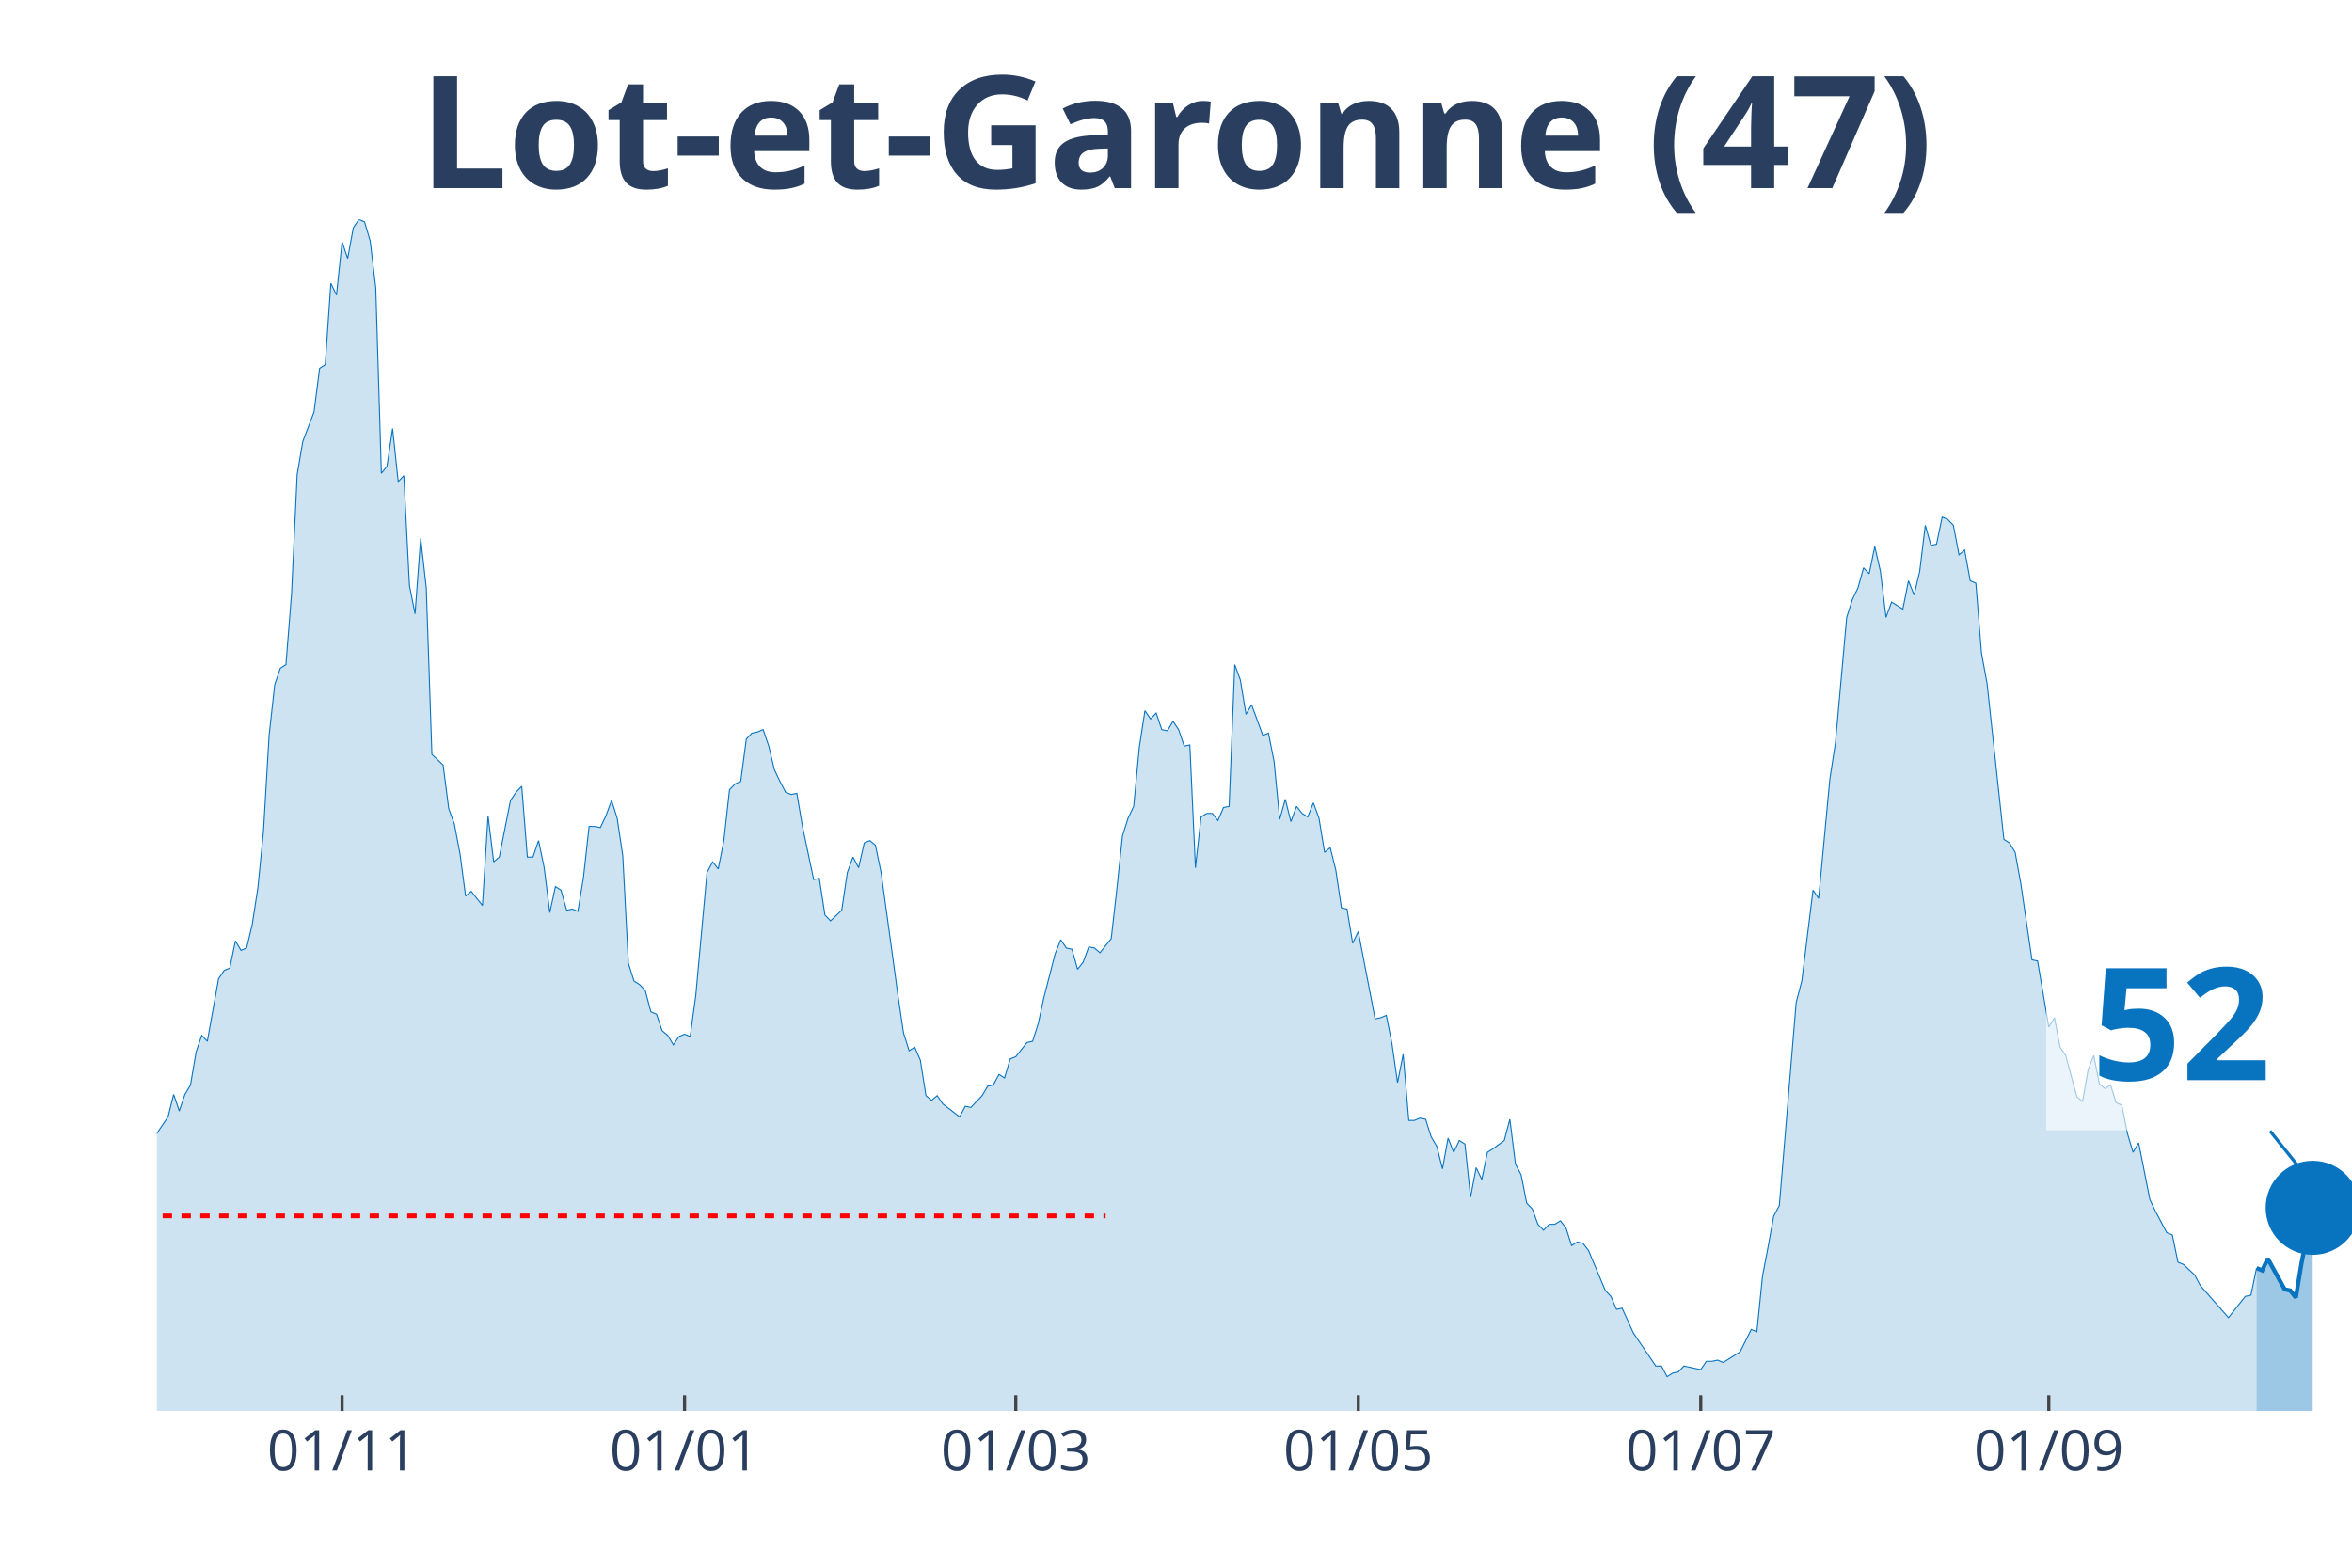
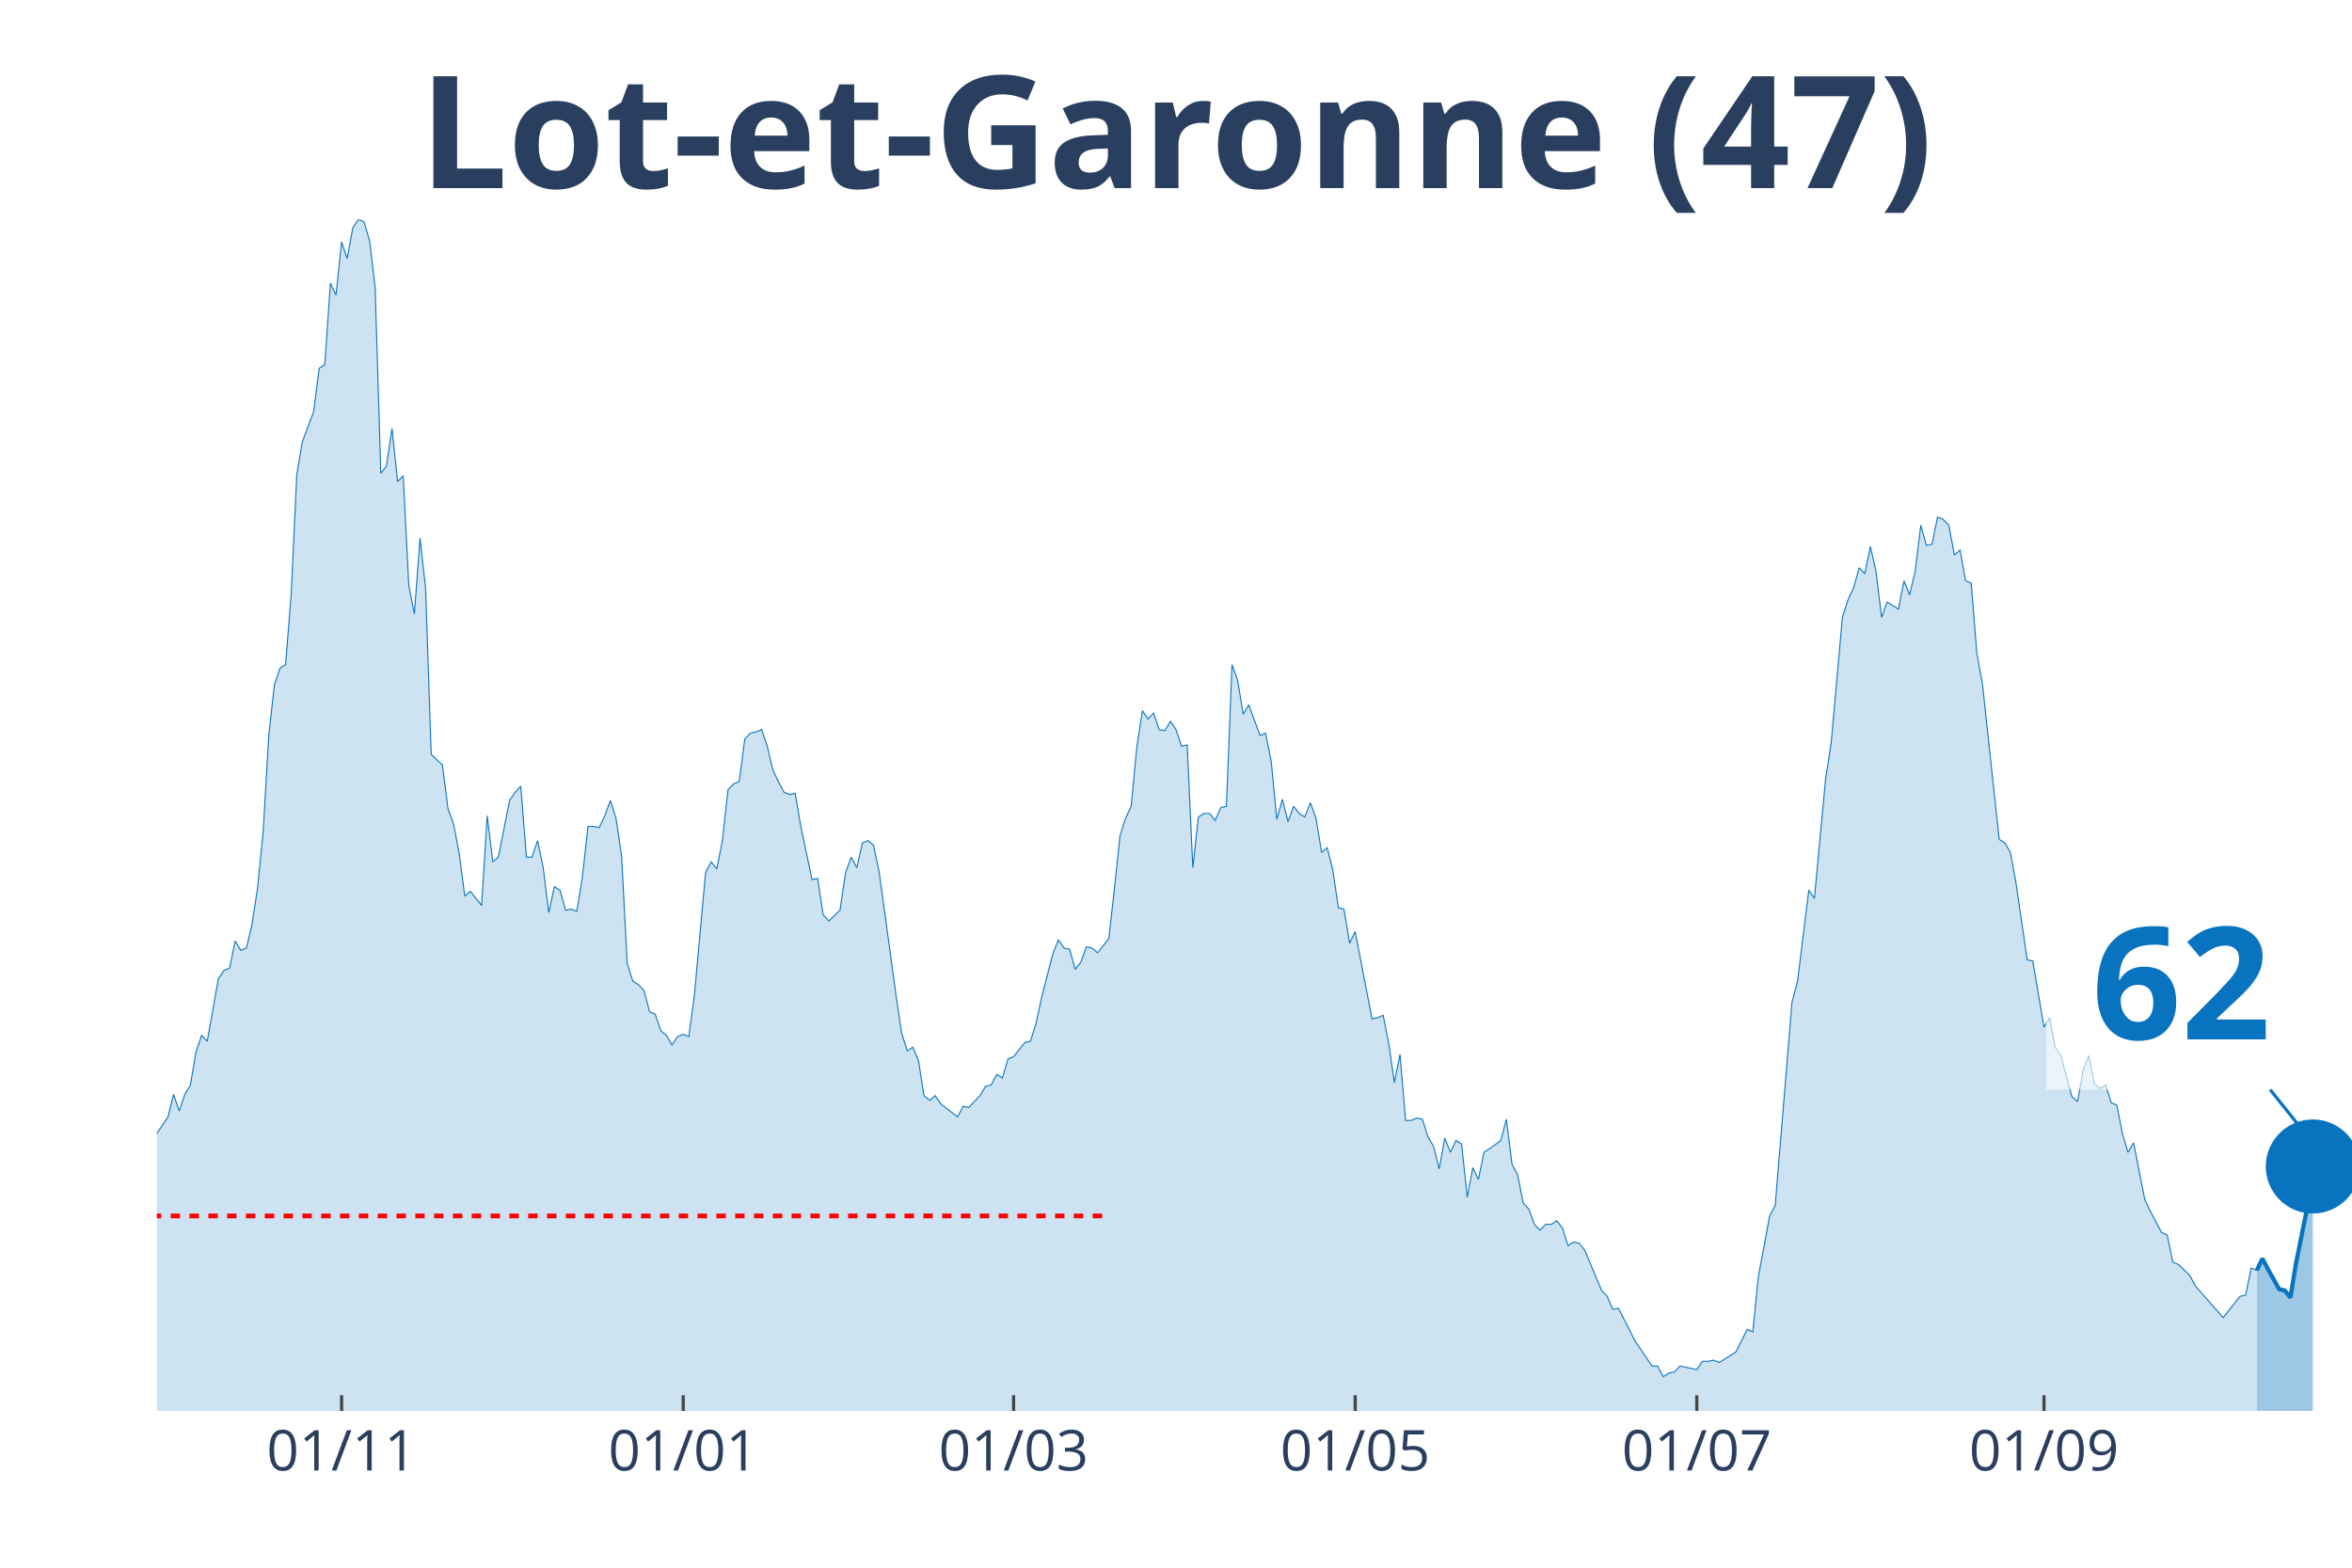
<svg xmlns="http://www.w3.org/2000/svg" class="main-svg" width="1125" height="750" style="" viewBox="0 0 750 500">
  <rect x="0" y="0" width="750" height="500" style="fill: rgb(0, 0, 0); fill-opacity: 0;" />
-   <defs id="defs-982ac0">
+   <defs id="defs-c4c681">
    <g class="clips">
-       <clipPath id="clip982ac0xyplot" class="plotclip">
+       <clipPath id="clipc4c681xyplot" class="plotclip">
        <rect width="700" height="380" />
      </clipPath>
-       <clipPath class="axesclip" id="clip982ac0x">
+       <clipPath class="axesclip" id="clipc4c681x">
        <rect x="50" y="0" width="700" height="500" />
      </clipPath>
-       <clipPath class="axesclip" id="clip982ac0y">
+       <clipPath class="axesclip" id="clipc4c681y">
        <rect x="0" y="70" width="750" height="380" />
      </clipPath>
-       <clipPath class="axesclip" id="clip982ac0xy">
+       <clipPath class="axesclip" id="clipc4c681xy">
        <rect x="50" y="70" width="700" height="380" />
      </clipPath>
    </g>
    <g class="gradients" />
  </defs>
  <g class="bglayer">
    <rect class="bg" x="50" y="70" width="700" height="380" style="fill: rgb(0, 0, 0); fill-opacity: 0; stroke-width: 0;" />
  </g>
  <g class="layer-below">
    <g class="imagelayer" />
    <g class="shapelayer" />
  </g>
  <g class="cartesianlayer">
    <g class="subplot xy">
      <g class="layer-subplot">
        <g class="shapelayer" />
        <g class="imagelayer" />
      </g>
      <g class="gridlayer">
        <g class="x">
-           <path class="xgrid crisp" transform="translate(109.08,0)" d="M0,70v380" style="stroke: rgb(255, 255, 255); stroke-opacity: 1; stroke-width: 1px;" />
-           <path class="xgrid crisp" transform="translate(218.29,0)" d="M0,70v380" style="stroke: rgb(255, 255, 255); stroke-opacity: 1; stroke-width: 1px;" />
-           <path class="xgrid crisp" transform="translate(323.91,0)" d="M0,70v380" style="stroke: rgb(255, 255, 255); stroke-opacity: 1; stroke-width: 1px;" />
-           <path class="xgrid crisp" transform="translate(433.12,0)" d="M0,70v380" style="stroke: rgb(255, 255, 255); stroke-opacity: 1; stroke-width: 1px;" />
-           <path class="xgrid crisp" transform="translate(542.33,0)" d="M0,70v380" style="stroke: rgb(255, 255, 255); stroke-opacity: 1; stroke-width: 1px;" />
-           <path class="xgrid crisp" transform="translate(653.32,0)" d="M0,70v380" style="stroke: rgb(255, 255, 255); stroke-opacity: 1; stroke-width: 1px;" />
+           <path class="xgrid crisp" transform="translate(108.93,0)" d="M0,70v380" style="stroke: rgb(255, 255, 255); stroke-opacity: 1; stroke-width: 1px;" />
+           <path class="xgrid crisp" transform="translate(217.86,0)" d="M0,70v380" style="stroke: rgb(255, 255, 255); stroke-opacity: 1; stroke-width: 1px;" />
+           <path class="xgrid crisp" transform="translate(323.21,0)" d="M0,70v380" style="stroke: rgb(255, 255, 255); stroke-opacity: 1; stroke-width: 1px;" />
+           <path class="xgrid crisp" transform="translate(432.14,0)" d="M0,70v380" style="stroke: rgb(255, 255, 255); stroke-opacity: 1; stroke-width: 1px;" />
+           <path class="xgrid crisp" transform="translate(541.07,0)" d="M0,70v380" style="stroke: rgb(255, 255, 255); stroke-opacity: 1; stroke-width: 1px;" />
+           <path class="xgrid crisp" transform="translate(651.79,0)" d="M0,70v380" style="stroke: rgb(255, 255, 255); stroke-opacity: 1; stroke-width: 1px;" />
        </g>
        <g class="y" />
      </g>
      <g class="zerolinelayer" />
      <path class="xlines-below" />
      <path class="ylines-below" />
      <g class="overlines-below" />
      <g class="xaxislayer-below" />
      <g class="yaxislayer-below" />
      <g class="overaxes-below" />
-       <g class="plot" transform="translate(50, 70)" clip-path="url('#clip982ac0xyplot')">
+       <g class="plot" transform="translate(50, 70)" clip-path="url('#clipc4c681xyplot')">
        <g class="scatterlayer mlayer">
-           <g class="trace scatter tracebe1acc" style="stroke-miterlimit: 2;">
+           <g class="trace scatter tracec0e567" style="stroke-miterlimit: 2;">
            <g class="fills">
              <g>
-                 <path class="js-fill" d="M669.57,380L-243.48,380L-243.48,377.74L-152.17,378.12L-150.38,376.61L-139.64,378.12L-137.85,379.25L-121.74,377.74L-119.95,376.99L-107.42,376.23L-105.63,374.73L-96.68,369.83L-94.88,370.21L-91.3,369.83L-89.51,368.33L-87.72,367.2L-85.93,369.08L-84.14,369.08L-82.35,366.82L-73.4,338.95L-71.61,338.57L-68.03,325.01L-66.24,321.63L-64.45,317.11L-62.66,319.37L-60.87,322.38L-59.08,320.5L-57.29,322.38L-55.5,318.24L-51.92,309.95L-50.13,300.16L-48.34,298.28L-46.55,300.16L-42.97,295.64L-41.18,297.9L-34.02,300.16L-32.23,302.79L-30.43,309.57L-28.64,309.95L-26.85,308.82L-25.06,312.59L-23.27,310.7L-21.48,311.83L-19.69,306.18L-17.9,296.39L-16.11,299.03L-14.32,298.65L-12.53,297.52L-10.74,299.78L-8.95,299.41L-7.16,300.16L-5.37,298.65L-3.58,295.64L-1.79,292.63L0,291.5L3.58,286.22L5.37,279.07L7.16,284.34L8.95,279.07L10.74,276.06L12.53,265.51L14.32,260.24L16.11,262.12L19.69,242.16L21.48,239.52L23.27,238.77L25.06,230.11L26.85,233.12L28.64,232.37L30.43,224.84L32.23,213.16L34.02,195.08L35.81,164.58L37.6,148.38L39.39,143.11L41.18,141.98L42.97,119.39L44.76,81.35L46.55,70.8L50.13,61.39L51.92,47.45L53.71,46.32L55.5,20.34L57.29,24.1L59.08,7.16L60.87,12.43L62.66,2.64L64.45,0L66.24,0.75L68.03,6.78L69.82,21.84L71.61,80.97L73.4,78.71L75.19,66.66L76.98,83.61L78.77,81.72L80.56,116.75L82.35,125.79L84.14,101.68L85.93,117.5L87.72,170.6L91.3,173.99L93.09,187.93L94.88,192.82L96.68,202.24L98.47,215.8L100.26,214.29L103.84,218.81L105.63,190.19L107.42,204.88L109.21,203.37L112.79,185.29L114.58,182.66L116.37,180.77L118.16,203.37L119.95,203.37L121.74,198.1L123.53,206.76L125.32,221.07L127.11,212.78L128.9,213.91L130.69,220.32L132.48,219.94L134.27,220.69L136.06,209.77L137.85,193.58L139.64,193.58L141.43,193.95L143.22,190.19L145.01,185.29L146.8,190.94L148.59,202.99L150.38,237.26L152.17,242.91L153.96,244.04L155.75,245.93L157.54,252.71L159.34,253.46L161.13,258.73L162.92,260.24L164.71,263.25L166.5,260.61L168.29,259.86L170.08,260.61L171.87,247.43L175.45,208.27L177.24,204.88L179.03,207.14L180.82,198.1L182.61,181.9L184.4,180.02L186.19,179.27L187.98,165.71L189.77,163.83L191.56,163.45L193.35,162.7L195.14,167.97L196.93,175.5L198.72,179.27L200.51,182.66L202.3,183.41L204.09,183.03L205.88,193.58L209.46,210.53L211.25,210.15L213.04,221.82L214.83,223.71L218.41,220.32L220.2,208.27L221.99,203.37L223.79,206.76L225.58,198.85L227.37,198.1L229.16,199.6L230.95,208.27L234.53,234.25L236.32,247.43L238.11,259.48L239.9,265.13L241.69,264L243.48,268.15L245.27,279.44L247.06,280.95L248.85,279.44L250.64,282.08L256.01,286.22L257.8,282.83L259.59,283.21L261.38,281.33L263.17,279.44L264.96,276.43L266.75,276.06L268.54,272.67L270.33,273.8L272.12,267.77L273.91,267.02L275.7,264.76L277.49,262.5L279.28,262.12L281.07,256.47L282.86,248.19L286.45,234.25L288.24,229.73L290.03,232.37L291.82,232.75L293.61,239.15L295.4,236.89L297.19,231.99L298.98,232.37L300.77,233.88L302.56,231.62L304.35,229.36L306.14,213.54L307.93,196.59L309.72,190.94L311.51,187.18L313.3,168.34L315.09,156.67L316.88,159.31L318.67,157.42L320.46,162.7L322.25,163.07L324.04,160.06L325.83,162.7L327.62,167.97L329.41,167.59L331.2,206.76L332.99,190.56L334.78,189.44L336.57,189.44L338.36,191.69L340.15,187.55L341.94,187.18L343.73,141.98L345.52,146.88L347.31,157.8L349.1,154.79L352.69,164.58L354.48,163.83L356.27,172.86L358.06,191.32L359.85,184.92L361.64,192.07L363.43,187.18L365.22,189.44L367.01,190.56L368.8,186.05L370.59,190.94L372.38,201.86L374.17,200.36L375.96,207.51L377.75,219.56L379.54,219.94L381.33,230.86L383.12,227.1L388.49,254.97L390.28,254.59L392.07,253.84L393.86,262.87L395.65,275.3L397.44,266.26L399.23,287.35L401.02,287.35L402.81,286.6L404.6,286.98L406.39,292.63L408.18,295.64L409.97,302.79L411.76,293L413.55,297.52L415.35,293.76L417.14,294.89L418.93,311.83L420.72,302.42L422.51,306.18L424.3,297.52L426.09,296.39L429.67,293.76L431.46,286.98L433.25,301.29L435.04,304.68L436.83,313.72L438.62,315.6L440.41,320.5L442.2,322.38L443.99,320.5L445.78,320.5L447.57,319.37L449.36,321.63L451.15,327.27L452.94,326.14L454.73,326.52L456.52,328.78L461.89,341.59L463.68,343.47L465.47,347.61L467.26,347.23L470.84,355.14L472.63,357.78L478.01,365.69L479.8,365.69L481.59,369.08L483.38,367.95L485.17,367.57L486.96,365.69L490.54,366.44L492.33,366.82L494.12,364.18L495.91,364.18L497.7,363.81L499.49,364.56L503.07,362.3L504.86,361.17L508.44,354.01L510.23,354.77L512.02,337.07L513.81,327.65L515.6,317.86L517.39,314.47L522.76,249.69L524.55,242.91L528.13,213.91L529.92,216.55L533.5,178.51L535.29,166.84L538.87,126.92L540.66,121.27L542.46,117.5L544.25,111.1L546.04,112.98L547.83,104.32L549.62,112.23L551.41,126.92L553.2,122.02L554.99,123.15L556.78,124.28L558.57,115.24L560.36,119.76L562.15,112.23L563.94,97.54L565.73,103.94L567.52,103.57L569.31,94.91L571.1,95.66L572.89,97.54L574.68,106.96L576.47,105.45L578.26,115.24L580.05,116L581.84,138.22L583.63,148.01L589,197.72L590.79,198.85L592.58,201.86L594.37,211.66L597.95,236.13L599.74,236.51L603.32,257.6L605.12,254.59L606.91,264L608.7,266.64L612.28,279.82L614.07,281.33L615.86,271.16L617.65,266.64L619.44,275.68L621.23,277.19L623.02,276.06L624.81,281.7L626.6,282.46L628.39,291.5L630.18,297.52L631.97,294.51L635.55,312.59L637.34,316.35L640.92,323.13L642.71,323.89L644.5,332.55L646.29,333.3L649.87,336.69L651.66,340.08L660.61,350.25L662.4,347.99L665.98,343.47L667.77,343.09L669.57,334.43" style="fill: rgb(8, 115, 191); fill-opacity: 0.2; stroke-width: 0;" />
+                 <path class="js-fill" d="M669.64,380L-242.86,380L-242.86,377.74L-151.79,378.12L-150,376.61L-139.29,378.12L-137.5,379.25L-121.43,377.74L-119.64,376.99L-107.14,376.23L-105.36,374.73L-96.43,369.83L-94.64,370.21L-91.07,369.83L-89.29,368.33L-87.5,367.2L-85.71,369.08L-83.93,369.08L-82.14,366.82L-73.21,338.95L-71.43,338.57L-67.86,325.01L-66.07,321.63L-64.29,317.11L-62.5,319.37L-60.71,322.38L-58.93,320.5L-57.14,322.38L-55.36,318.24L-51.79,309.95L-50,300.16L-48.21,298.28L-46.43,300.16L-42.86,295.64L-41.07,297.9L-33.93,300.16L-32.14,302.79L-30.36,309.57L-28.57,309.95L-26.79,308.82L-25,312.59L-23.21,310.7L-21.43,311.83L-19.64,306.18L-17.86,296.39L-16.07,299.03L-14.29,298.65L-12.5,297.52L-10.71,299.78L-8.93,299.41L-7.14,300.16L-5.36,298.65L-3.57,295.64L-1.79,292.63L0,291.5L3.57,286.22L5.36,279.07L7.14,284.34L8.93,279.07L10.71,276.06L12.5,265.51L14.29,260.24L16.07,262.12L19.64,242.16L21.43,239.52L23.21,238.77L25,230.11L26.79,233.12L28.57,232.37L30.36,224.84L32.14,213.16L33.93,195.08L35.71,164.58L37.5,148.38L39.29,143.11L41.07,141.98L42.86,119.39L44.64,81.35L46.43,70.8L50,61.39L51.79,47.45L53.57,46.32L55.36,20.34L57.14,24.1L58.93,7.16L60.71,12.43L62.5,2.64L64.29,0L66.07,0.75L67.86,6.78L69.64,21.84L71.43,80.97L73.21,78.71L75,66.66L76.79,83.61L78.57,81.72L80.36,116.75L82.14,125.79L83.93,101.68L85.71,117.5L87.5,170.6L91.07,173.99L92.86,187.93L94.64,192.82L96.43,202.24L98.21,215.8L100,214.29L103.57,218.81L105.36,190.19L107.14,204.88L108.93,203.37L112.5,185.29L114.29,182.66L116.07,180.77L117.86,203.37L119.64,203.37L121.43,198.1L123.21,206.76L125,221.07L126.79,212.78L128.57,213.91L130.36,220.32L132.14,219.94L133.93,220.69L135.71,209.77L137.5,193.58L139.29,193.58L141.07,193.95L142.86,190.19L144.64,185.29L146.43,190.94L148.21,202.99L150,237.26L151.79,242.91L153.57,244.04L155.36,245.93L157.14,252.71L158.93,253.46L160.71,258.73L162.5,260.24L164.29,263.25L166.07,260.61L167.86,259.86L169.64,260.61L171.43,247.43L175,208.27L176.79,204.88L178.57,207.14L180.36,198.1L182.14,181.9L183.93,180.02L185.71,179.27L187.5,165.71L189.29,163.83L191.07,163.45L192.86,162.7L194.64,167.97L196.43,175.5L198.21,179.27L200,182.66L201.79,183.41L203.57,183.03L205.36,193.58L208.93,210.53L210.71,210.15L212.5,221.82L214.29,223.71L217.86,220.32L219.64,208.27L221.43,203.37L223.21,206.76L225,198.85L226.79,198.1L228.57,199.6L230.36,208.27L233.93,234.25L235.71,247.43L237.5,259.48L239.29,265.13L241.07,264L242.86,268.15L244.64,279.44L246.43,280.95L248.21,279.44L250,282.08L255.36,286.22L257.14,282.83L258.93,283.21L260.71,281.33L262.5,279.44L264.29,276.43L266.07,276.06L267.86,272.67L269.64,273.8L271.43,267.77L273.21,267.02L275,264.76L276.79,262.5L278.57,262.12L280.36,256.47L282.14,248.19L285.71,234.25L287.5,229.73L289.29,232.37L291.07,232.75L292.86,239.15L294.64,236.89L296.43,231.99L298.21,232.37L300,233.88L301.79,231.62L303.57,229.36L305.36,213.54L307.14,196.59L308.93,190.94L310.71,187.18L312.5,168.34L314.29,156.67L316.07,159.31L317.86,157.42L319.64,162.7L321.43,163.07L323.21,160.06L325,162.7L326.79,167.97L328.57,167.59L330.36,206.76L332.14,190.56L333.93,189.44L335.71,189.44L337.5,191.69L339.29,187.55L341.07,187.18L342.86,141.98L344.64,146.88L346.43,157.8L348.21,154.79L351.79,164.58L353.57,163.83L355.36,172.86L357.14,191.32L358.93,184.92L360.71,192.07L362.5,187.18L364.29,189.44L366.07,190.56L367.86,186.05L369.64,190.94L371.43,201.86L373.21,200.36L375,207.51L376.79,219.56L378.57,219.94L380.36,230.86L382.14,227.1L387.5,254.97L389.29,254.59L391.07,253.84L392.86,262.87L394.64,275.3L396.43,266.26L398.21,287.35L400,287.35L401.79,286.6L403.57,286.98L405.36,292.63L407.14,295.64L408.93,302.79L410.71,293L412.5,297.52L414.29,293.76L416.07,294.89L417.86,311.83L419.64,302.42L421.43,306.18L423.21,297.52L425,296.39L428.57,293.76L430.36,286.98L432.14,301.29L433.93,304.68L435.71,313.72L437.5,315.6L439.29,320.5L441.07,322.38L442.86,320.5L444.64,320.5L446.43,319.37L448.21,321.63L450,327.27L451.79,326.14L453.57,326.52L455.36,328.78L460.71,341.59L462.5,343.47L464.29,347.61L466.07,347.23L471.43,357.78L473.21,360.42L476.79,365.69L478.57,365.69L480.36,369.08L482.14,367.95L483.93,367.57L485.71,365.69L489.29,366.44L491.07,366.82L492.86,364.18L494.64,364.18L496.43,363.81L498.21,364.56L501.79,362.3L503.57,361.17L507.14,354.01L508.93,354.77L510.71,337.07L512.5,327.65L514.29,317.86L516.07,314.47L521.43,249.69L523.21,242.91L526.79,213.91L528.57,216.55L532.14,178.51L533.93,166.84L537.5,126.92L539.29,121.27L541.07,117.5L542.86,111.1L544.64,112.98L546.43,104.32L548.21,112.23L550,126.92L551.79,122.02L553.57,123.15L555.36,124.28L557.14,115.24L558.93,119.76L560.71,112.23L562.5,97.54L564.29,103.94L566.07,103.57L567.86,94.91L569.64,95.66L571.43,97.54L573.21,106.96L575,105.45L576.79,115.24L578.57,116L580.36,138.22L582.14,148.01L587.5,197.72L589.29,198.85L591.07,201.86L592.86,211.66L596.43,236.13L598.21,236.51L601.79,257.6L603.57,254.59L605.36,264L607.14,266.64L610.71,279.82L612.5,281.33L614.29,271.16L616.07,266.64L617.86,275.68L619.64,277.19L621.43,276.06L623.21,281.7L625,282.46L626.79,291.5L628.57,297.52L630.36,294.51L633.93,312.59L635.71,316.35L639.29,323.13L641.07,323.89L642.86,332.55L644.64,333.3L648.21,336.69L650,340.08L658.93,350.25L660.71,347.99L664.29,343.47L666.07,343.09L667.86,334.43L669.64,335.18" style="fill: rgb(8, 115, 191); fill-opacity: 0.2; stroke-width: 0;" />
              </g>
            </g>
            <g class="errorbars" />
            <g class="lines">
-               <path class="js-line" d="M-243.48,377.74L-152.17,378.12L-150.38,376.61L-139.64,378.12L-137.85,379.25L-121.74,377.74L-119.95,376.99L-107.42,376.23L-105.63,374.73L-96.68,369.83L-94.88,370.21L-91.3,369.83L-89.51,368.33L-87.72,367.2L-85.93,369.08L-84.14,369.08L-82.35,366.82L-73.4,338.95L-71.61,338.57L-68.03,325.01L-66.24,321.63L-64.45,317.11L-62.66,319.37L-60.87,322.38L-59.08,320.5L-57.29,322.38L-55.5,318.24L-51.92,309.95L-50.13,300.16L-48.34,298.28L-46.55,300.16L-42.97,295.64L-41.18,297.9L-34.02,300.16L-32.23,302.79L-30.43,309.57L-28.64,309.95L-26.85,308.82L-25.06,312.59L-23.27,310.7L-21.48,311.83L-19.69,306.18L-17.9,296.39L-16.11,299.03L-14.32,298.65L-12.53,297.52L-10.74,299.78L-8.95,299.41L-7.16,300.16L-5.37,298.65L-3.58,295.64L-1.79,292.63L0,291.5L3.58,286.22L5.37,279.07L7.16,284.34L8.95,279.07L10.74,276.06L12.53,265.51L14.32,260.24L16.11,262.12L19.69,242.16L21.48,239.52L23.27,238.77L25.06,230.11L26.85,233.12L28.64,232.37L30.43,224.84L32.23,213.16L34.02,195.08L35.81,164.58L37.6,148.38L39.39,143.11L41.18,141.98L42.97,119.39L44.76,81.35L46.55,70.8L50.13,61.39L51.92,47.45L53.71,46.32L55.5,20.34L57.29,24.1L59.08,7.16L60.87,12.43L62.66,2.64L64.45,0L66.24,0.75L68.03,6.78L69.82,21.84L71.61,80.97L73.4,78.71L75.19,66.66L76.98,83.61L78.77,81.72L80.56,116.75L82.35,125.79L84.14,101.68L85.93,117.5L87.72,170.6L91.3,173.99L93.09,187.93L94.88,192.82L96.68,202.24L98.47,215.8L100.26,214.29L103.84,218.81L105.63,190.19L107.42,204.88L109.21,203.37L112.79,185.29L114.58,182.66L116.37,180.77L118.16,203.37L119.95,203.37L121.74,198.1L123.53,206.76L125.32,221.07L127.11,212.78L128.9,213.91L130.69,220.32L132.48,219.94L134.27,220.69L136.06,209.77L137.85,193.58L139.64,193.58L141.43,193.95L143.22,190.19L145.01,185.29L146.8,190.94L148.59,202.99L150.38,237.26L152.17,242.91L153.96,244.04L155.75,245.93L157.54,252.71L159.34,253.46L161.13,258.73L162.92,260.24L164.71,263.25L166.5,260.61L168.29,259.86L170.08,260.61L171.87,247.43L175.45,208.27L177.24,204.88L179.03,207.14L180.82,198.1L182.61,181.9L184.4,180.02L186.19,179.27L187.98,165.71L189.77,163.83L191.56,163.45L193.35,162.7L195.14,167.97L196.93,175.5L198.72,179.27L200.51,182.66L202.3,183.41L204.09,183.03L205.88,193.58L209.46,210.53L211.25,210.15L213.04,221.82L214.83,223.71L218.41,220.32L220.2,208.27L221.99,203.37L223.79,206.76L225.58,198.85L227.37,198.1L229.16,199.6L230.95,208.27L234.53,234.25L236.32,247.43L238.11,259.48L239.9,265.13L241.69,264L243.48,268.15L245.27,279.44L247.06,280.95L248.85,279.44L250.64,282.08L256.01,286.22L257.8,282.83L259.59,283.21L261.38,281.33L263.17,279.44L264.96,276.43L266.75,276.06L268.54,272.67L270.33,273.8L272.12,267.77L273.91,267.02L275.7,264.76L277.49,262.5L279.28,262.12L281.07,256.47L282.86,248.19L286.45,234.25L288.24,229.73L290.03,232.37L291.82,232.75L293.61,239.15L295.4,236.89L297.19,231.99L298.98,232.37L300.77,233.88L302.56,231.62L304.35,229.36L306.14,213.54L307.93,196.59L309.72,190.94L311.51,187.18L313.3,168.34L315.09,156.67L316.88,159.31L318.67,157.42L320.46,162.7L322.25,163.07L324.04,160.06L325.83,162.7L327.62,167.97L329.41,167.59L331.2,206.76L332.99,190.56L334.78,189.44L336.57,189.44L338.36,191.69L340.15,187.55L341.94,187.18L343.73,141.98L345.52,146.88L347.31,157.8L349.1,154.79L352.69,164.58L354.48,163.83L356.27,172.86L358.06,191.32L359.85,184.92L361.64,192.07L363.43,187.18L365.22,189.44L367.01,190.56L368.8,186.05L370.59,190.94L372.38,201.86L374.17,200.36L375.96,207.51L377.75,219.56L379.54,219.94L381.33,230.86L383.12,227.1L388.49,254.97L390.28,254.59L392.07,253.84L393.86,262.87L395.65,275.3L397.44,266.26L399.23,287.35L401.02,287.35L402.81,286.6L404.6,286.98L406.39,292.63L408.18,295.64L409.97,302.79L411.76,293L413.55,297.52L415.35,293.76L417.14,294.89L418.93,311.83L420.72,302.42L422.51,306.18L424.3,297.52L426.09,296.39L429.67,293.76L431.46,286.98L433.25,301.29L435.04,304.68L436.83,313.72L438.62,315.6L440.41,320.5L442.2,322.38L443.99,320.5L445.78,320.5L447.57,319.37L449.36,321.63L451.15,327.27L452.94,326.14L454.73,326.52L456.52,328.78L461.89,341.59L463.68,343.47L465.47,347.61L467.26,347.23L470.84,355.14L472.63,357.78L478.01,365.69L479.8,365.69L481.59,369.08L483.38,367.95L485.17,367.57L486.96,365.69L490.54,366.44L492.33,366.82L494.12,364.18L495.91,364.18L497.7,363.81L499.49,364.56L503.07,362.3L504.86,361.17L508.44,354.01L510.23,354.77L512.02,337.07L513.81,327.65L515.6,317.86L517.39,314.47L522.76,249.69L524.55,242.91L528.13,213.91L529.92,216.55L533.5,178.51L535.29,166.84L538.87,126.92L540.66,121.27L542.46,117.5L544.25,111.1L546.04,112.98L547.83,104.32L549.62,112.23L551.41,126.92L553.2,122.02L554.99,123.15L556.78,124.28L558.57,115.24L560.36,119.76L562.15,112.23L563.94,97.54L565.73,103.94L567.52,103.57L569.31,94.91L571.1,95.66L572.89,97.54L574.68,106.96L576.47,105.45L578.26,115.24L580.05,116L581.84,138.22L583.63,148.01L589,197.72L590.79,198.85L592.58,201.86L594.37,211.66L597.95,236.13L599.74,236.51L603.32,257.6L605.12,254.59L606.91,264L608.7,266.64L612.28,279.82L614.07,281.33L615.86,271.16L617.65,266.64L619.44,275.68L621.23,277.19L623.02,276.06L624.81,281.7L626.6,282.46L628.39,291.5L630.18,297.52L631.97,294.51L635.55,312.59L637.34,316.35L640.92,323.13L642.71,323.89L644.5,332.55L646.29,333.3L649.87,336.69L651.66,340.08L660.61,350.25L662.4,347.99L665.98,343.47L667.77,343.09L669.57,334.43" style="vector-effect: non-scaling-stroke; fill: none; stroke: rgb(8, 115, 191); stroke-opacity: 1; stroke-width: 0.5px; opacity: 1;" />
+               <path class="js-line" d="M-242.86,377.74L-151.79,378.12L-150,376.61L-139.29,378.12L-137.5,379.25L-121.43,377.74L-119.64,376.99L-107.14,376.23L-105.36,374.73L-96.43,369.83L-94.64,370.21L-91.07,369.83L-89.29,368.33L-87.5,367.2L-85.71,369.08L-83.93,369.08L-82.14,366.82L-73.21,338.95L-71.43,338.57L-67.86,325.01L-66.07,321.63L-64.29,317.11L-62.5,319.37L-60.71,322.38L-58.93,320.5L-57.14,322.38L-55.36,318.24L-51.79,309.95L-50,300.16L-48.21,298.28L-46.43,300.16L-42.86,295.64L-41.07,297.9L-33.93,300.16L-32.14,302.79L-30.36,309.57L-28.57,309.95L-26.79,308.82L-25,312.59L-23.21,310.7L-21.43,311.83L-19.64,306.18L-17.86,296.39L-16.07,299.03L-14.29,298.65L-12.5,297.52L-10.71,299.78L-8.93,299.41L-7.14,300.16L-5.36,298.65L-3.57,295.64L-1.79,292.63L0,291.5L3.57,286.22L5.36,279.07L7.14,284.34L8.93,279.07L10.71,276.06L12.5,265.51L14.29,260.24L16.07,262.12L19.64,242.16L21.43,239.52L23.21,238.77L25,230.11L26.79,233.12L28.57,232.37L30.36,224.84L32.14,213.16L33.93,195.08L35.71,164.58L37.5,148.38L39.29,143.11L41.07,141.98L42.86,119.39L44.64,81.35L46.43,70.8L50,61.39L51.79,47.45L53.57,46.32L55.36,20.34L57.14,24.1L58.93,7.16L60.71,12.43L62.5,2.64L64.29,0L66.07,0.75L67.86,6.78L69.64,21.84L71.43,80.97L73.21,78.71L75,66.66L76.79,83.61L78.57,81.72L80.36,116.75L82.14,125.79L83.93,101.68L85.71,117.5L87.5,170.6L91.07,173.99L92.86,187.93L94.64,192.82L96.43,202.24L98.21,215.8L100,214.29L103.57,218.81L105.36,190.19L107.14,204.88L108.93,203.37L112.5,185.29L114.29,182.66L116.07,180.77L117.86,203.37L119.64,203.37L121.43,198.1L123.21,206.76L125,221.07L126.79,212.78L128.57,213.91L130.36,220.32L132.14,219.94L133.93,220.69L135.71,209.77L137.5,193.58L139.29,193.58L141.07,193.95L142.86,190.19L144.64,185.29L146.43,190.94L148.21,202.99L150,237.26L151.79,242.91L153.57,244.04L155.36,245.93L157.14,252.71L158.93,253.46L160.71,258.73L162.5,260.24L164.29,263.25L166.07,260.61L167.86,259.86L169.64,260.61L171.43,247.43L175,208.27L176.79,204.88L178.57,207.14L180.36,198.1L182.14,181.9L183.93,180.02L185.71,179.27L187.5,165.71L189.29,163.83L191.07,163.45L192.86,162.7L194.64,167.97L196.43,175.5L198.21,179.27L200,182.66L201.79,183.41L203.57,183.03L205.36,193.58L208.93,210.53L210.71,210.15L212.5,221.82L214.29,223.71L217.86,220.32L219.64,208.27L221.43,203.37L223.21,206.76L225,198.85L226.79,198.1L228.57,199.6L230.36,208.27L233.93,234.25L235.71,247.43L237.5,259.48L239.29,265.13L241.07,264L242.86,268.15L244.64,279.44L246.43,280.95L248.21,279.44L250,282.08L255.36,286.22L257.14,282.83L258.93,283.21L260.71,281.33L262.5,279.44L264.29,276.43L266.07,276.06L267.86,272.67L269.64,273.8L271.43,267.77L273.21,267.02L275,264.76L276.79,262.5L278.57,262.12L280.36,256.47L282.14,248.19L285.71,234.25L287.5,229.73L289.29,232.37L291.07,232.75L292.86,239.15L294.64,236.89L296.43,231.99L298.21,232.37L300,233.88L301.79,231.62L303.57,229.36L305.36,213.54L307.14,196.59L308.93,190.94L310.71,187.18L312.5,168.34L314.29,156.67L316.07,159.31L317.86,157.42L319.64,162.7L321.43,163.07L323.21,160.06L325,162.7L326.79,167.97L328.57,167.59L330.36,206.76L332.14,190.56L333.93,189.44L335.71,189.44L337.5,191.69L339.29,187.55L341.07,187.18L342.86,141.98L344.64,146.88L346.43,157.8L348.21,154.79L351.79,164.58L353.57,163.83L355.36,172.86L357.14,191.32L358.93,184.92L360.71,192.07L362.5,187.18L364.29,189.44L366.07,190.56L367.86,186.05L369.64,190.94L371.43,201.86L373.21,200.36L375,207.51L376.79,219.56L378.57,219.94L380.36,230.86L382.14,227.1L387.5,254.97L389.29,254.59L391.07,253.84L392.86,262.87L394.64,275.3L396.43,266.26L398.21,287.35L400,287.35L401.79,286.6L403.57,286.98L405.36,292.63L407.14,295.64L408.93,302.79L410.71,293L412.5,297.52L414.29,293.76L416.07,294.89L417.86,311.83L419.64,302.42L421.43,306.18L423.21,297.52L425,296.39L428.57,293.76L430.36,286.98L432.14,301.29L433.93,304.68L435.71,313.72L437.5,315.6L439.29,320.5L441.07,322.38L442.86,320.5L444.64,320.5L446.43,319.37L448.21,321.63L450,327.27L451.79,326.14L453.57,326.52L455.36,328.78L460.71,341.59L462.5,343.47L464.29,347.61L466.07,347.23L471.43,357.78L473.21,360.42L476.79,365.69L478.57,365.69L480.36,369.08L482.14,367.95L483.93,367.57L485.71,365.69L489.29,366.44L491.07,366.82L492.86,364.18L494.64,364.18L496.43,363.81L498.21,364.56L501.79,362.3L503.57,361.17L507.14,354.01L508.93,354.77L510.71,337.07L512.5,327.65L514.29,317.86L516.07,314.47L521.43,249.69L523.21,242.91L526.79,213.91L528.57,216.55L532.14,178.51L533.93,166.84L537.5,126.92L539.29,121.27L541.07,117.5L542.86,111.1L544.64,112.98L546.43,104.32L548.21,112.23L550,126.92L551.79,122.02L553.57,123.15L555.36,124.28L557.14,115.24L558.93,119.76L560.71,112.23L562.5,97.54L564.29,103.94L566.07,103.57L567.86,94.91L569.64,95.66L571.43,97.54L573.21,106.96L575,105.45L576.79,115.24L578.57,116L580.36,138.22L582.14,148.01L587.5,197.72L589.29,198.85L591.07,201.86L592.86,211.66L596.43,236.13L598.21,236.51L601.79,257.6L603.57,254.59L605.36,264L607.14,266.64L610.71,279.82L612.5,281.33L614.29,271.16L616.07,266.64L617.86,275.68L619.64,277.19L621.43,276.06L623.21,281.7L625,282.46L626.79,291.5L628.57,297.52L630.36,294.51L633.93,312.59L635.71,316.35L639.29,323.13L641.07,323.89L642.86,332.55L644.64,333.3L648.21,336.69L650,340.08L658.93,350.25L660.71,347.99L664.29,343.47L666.07,343.09L667.86,334.43L669.64,335.18" style="vector-effect: non-scaling-stroke; fill: none; stroke: rgb(8, 115, 191); stroke-opacity: 1; stroke-width: 0.5px; opacity: 1;" />
            </g>
            <g class="points" />
            <g class="text" />
          </g>
-           <g class="trace scatter tracefbd44a" style="stroke-miterlimit: 2;">
+           <g class="trace scatter trace8d8eab" style="stroke-miterlimit: 2;">
            <g class="fills">
              <g>
-                 <path class="js-fill" d="M687.47,380L669.57,380L669.57,334.43L671.36,335.18L673.15,331.42L678.52,341.21L680.31,341.59L682.1,343.85L683.89,332.92L687.47,315.22" style="fill: rgb(8, 115, 191); fill-opacity: 0.4; stroke-width: 0;" />
+                 <path class="js-fill" d="M687.5,380L669.64,380L669.64,335.18L671.43,331.42L673.21,334.81L676.79,341.21L678.57,341.59L680.36,343.85L682.14,332.92L685.71,315.22L687.5,302.04" style="fill: rgb(8, 115, 191); fill-opacity: 0.4; stroke-width: 0;" />
              </g>
            </g>
            <g class="errorbars" />
            <g class="lines">
-               <path class="js-line" d="M669.57,334.43L671.36,335.18L673.15,331.42L678.52,341.21L680.31,341.59L682.1,343.85L683.89,332.92L687.47,315.22" style="vector-effect: non-scaling-stroke; fill: none; stroke: rgb(8, 115, 191); stroke-opacity: 1; stroke-width: 2px; opacity: 1;" />
+               <path class="js-line" d="M669.64,335.18L671.43,331.42L673.21,334.81L676.79,341.21L678.57,341.59L680.36,343.85L682.14,332.92L685.71,315.22L687.5,302.04" style="vector-effect: non-scaling-stroke; fill: none; stroke: rgb(8, 115, 191); stroke-opacity: 1; stroke-width: 2px; opacity: 1;" />
            </g>
            <g class="points" />
            <g class="text" />
          </g>
-           <g class="trace scatter trace934cc1" style="stroke-miterlimit: 2; opacity: 1;">
+           <g class="trace scatter trace529cfb" style="stroke-miterlimit: 2; opacity: 1;">
            <g class="fills" />
            <g class="errorbars" />
            <g class="lines" />
            <g class="points">
-               <path class="point" transform="translate(687.47,315.22)" d="M15,0A15,15 0 1,1 0,-15A15,15 0 0,1 15,0Z" style="opacity: 1; stroke-width: 0px; fill: rgb(8, 115, 191); fill-opacity: 1;" />
+               <path class="point" transform="translate(687.5,302.04)" d="M15,0A15,15 0 1,1 0,-15A15,15 0 0,1 15,0Z" style="opacity: 1; stroke-width: 0px; fill: rgb(8, 115, 191); fill-opacity: 1;" />
            </g>
            <g class="text" />
          </g>
        </g>
      </g>
      <g class="overplot" />
      <path class="xlines-above crisp" style="fill: none; stroke-width: 1px; stroke: rgb(0, 0, 0); stroke-opacity: 0;" d="" />
      <path class="ylines-above crisp" style="fill: none;" d="M0,0" />
      <g class="overlines-above" />
      <g class="xaxislayer-above">
-         <path class="xtick ticks crisp" d="M0,450v-5" transform="translate(109.08,0)" style="stroke: rgb(68, 68, 68); stroke-opacity: 1; stroke-width: 1px;" />
-         <path class="xtick ticks crisp" d="M0,450v-5" transform="translate(218.29,0)" style="stroke: rgb(68, 68, 68); stroke-opacity: 1; stroke-width: 1px;" />
-         <path class="xtick ticks crisp" d="M0,450v-5" transform="translate(323.91,0)" style="stroke: rgb(68, 68, 68); stroke-opacity: 1; stroke-width: 1px;" />
-         <path class="xtick ticks crisp" d="M0,450v-5" transform="translate(433.12,0)" style="stroke: rgb(68, 68, 68); stroke-opacity: 1; stroke-width: 1px;" />
-         <path class="xtick ticks crisp" d="M0,450v-5" transform="translate(542.33,0)" style="stroke: rgb(68, 68, 68); stroke-opacity: 1; stroke-width: 1px;" />
-         <path class="xtick ticks crisp" d="M0,450v-5" transform="translate(653.32,0)" style="stroke: rgb(68, 68, 68); stroke-opacity: 1; stroke-width: 1px;" />
+         <path class="xtick ticks crisp" d="M0,450v-5" transform="translate(108.93,0)" style="stroke: rgb(68, 68, 68); stroke-opacity: 1; stroke-width: 1px;" />
+         <path class="xtick ticks crisp" d="M0,450v-5" transform="translate(217.86,0)" style="stroke: rgb(68, 68, 68); stroke-opacity: 1; stroke-width: 1px;" />
+         <path class="xtick ticks crisp" d="M0,450v-5" transform="translate(323.21,0)" style="stroke: rgb(68, 68, 68); stroke-opacity: 1; stroke-width: 1px;" />
+         <path class="xtick ticks crisp" d="M0,450v-5" transform="translate(432.14,0)" style="stroke: rgb(68, 68, 68); stroke-opacity: 1; stroke-width: 1px;" />
+         <path class="xtick ticks crisp" d="M0,450v-5" transform="translate(541.07,0)" style="stroke: rgb(68, 68, 68); stroke-opacity: 1; stroke-width: 1px;" />
+         <path class="xtick ticks crisp" d="M0,450v-5" transform="translate(651.79,0)" style="stroke: rgb(68, 68, 68); stroke-opacity: 1; stroke-width: 1px;" />
        <g class="xtick">
-           <text text-anchor="middle" x="0" y="469" transform="translate(109.08,0)" style="font-family: 'Open Sans', verdana, arial, sans-serif; font-size: 18px; fill: rgb(42, 63, 95); fill-opacity: 1; white-space: pre;">01/11</text>
+           <text text-anchor="middle" x="0" y="469" transform="translate(108.93,0)" style="font-family: 'Open Sans', verdana, arial, sans-serif; font-size: 18px; fill: rgb(42, 63, 95); fill-opacity: 1; white-space: pre;">01/11</text>
        </g>
        <g class="xtick">
-           <text text-anchor="middle" x="0" y="469" transform="translate(218.29,0)" style="font-family: 'Open Sans', verdana, arial, sans-serif; font-size: 18px; fill: rgb(42, 63, 95); fill-opacity: 1; white-space: pre;">01/01</text>
+           <text text-anchor="middle" x="0" y="469" transform="translate(217.86,0)" style="font-family: 'Open Sans', verdana, arial, sans-serif; font-size: 18px; fill: rgb(42, 63, 95); fill-opacity: 1; white-space: pre;">01/01</text>
        </g>
        <g class="xtick">
-           <text text-anchor="middle" x="0" y="469" transform="translate(323.91,0)" style="font-family: 'Open Sans', verdana, arial, sans-serif; font-size: 18px; fill: rgb(42, 63, 95); fill-opacity: 1; white-space: pre;">01/03</text>
+           <text text-anchor="middle" x="0" y="469" transform="translate(323.21,0)" style="font-family: 'Open Sans', verdana, arial, sans-serif; font-size: 18px; fill: rgb(42, 63, 95); fill-opacity: 1; white-space: pre;">01/03</text>
        </g>
        <g class="xtick">
-           <text text-anchor="middle" x="0" y="469" transform="translate(433.12,0)" style="font-family: 'Open Sans', verdana, arial, sans-serif; font-size: 18px; fill: rgb(42, 63, 95); fill-opacity: 1; white-space: pre;">01/05</text>
+           <text text-anchor="middle" x="0" y="469" transform="translate(432.14,0)" style="font-family: 'Open Sans', verdana, arial, sans-serif; font-size: 18px; fill: rgb(42, 63, 95); fill-opacity: 1; white-space: pre;">01/05</text>
        </g>
        <g class="xtick">
-           <text text-anchor="middle" x="0" y="469" transform="translate(542.33,0)" style="font-family: 'Open Sans', verdana, arial, sans-serif; font-size: 18px; fill: rgb(42, 63, 95); fill-opacity: 1; white-space: pre;">01/07</text>
+           <text text-anchor="middle" x="0" y="469" transform="translate(541.07,0)" style="font-family: 'Open Sans', verdana, arial, sans-serif; font-size: 18px; fill: rgb(42, 63, 95); fill-opacity: 1; white-space: pre;">01/07</text>
        </g>
        <g class="xtick">
-           <text text-anchor="middle" x="0" y="469" transform="translate(653.32,0)" style="font-family: 'Open Sans', verdana, arial, sans-serif; font-size: 18px; fill: rgb(42, 63, 95); fill-opacity: 1; white-space: pre;">01/09</text>
+           <text text-anchor="middle" x="0" y="469" transform="translate(651.79,0)" style="font-family: 'Open Sans', verdana, arial, sans-serif; font-size: 18px; fill: rgb(42, 63, 95); fill-opacity: 1; white-space: pre;">01/09</text>
        </g>
      </g>
      <g class="yaxislayer-above" />
      <g class="overaxes-above" />
    </g>
  </g>
  <g class="polarlayer" />
  <g class="ternarylayer" />
  <g class="geolayer" />
  <g class="funnelarealayer" />
  <g class="pielayer" />
  <g class="treemaplayer" />
  <g class="sunburstlayer" />
  <g class="glimages" />
-   <defs id="topdefs-982ac0">
+   <defs id="topdefs-c4c681">
    <g class="clips" />
  </defs>
  <g class="layer-above">
    <g class="imagelayer" />
    <g class="shapelayer">
-       <path data-index="0" fill-rule="evenodd" d="M-956.14,387.8L352.56,387.8" clip-path="url('#clip982ac0xy')" style="opacity: 1; stroke: rgb(255, 0, 0); stroke-opacity: 1; fill: rgb(0, 0, 0); fill-opacity: 0; stroke-dasharray: 3px, 3px; stroke-width: 1.5px;" />
+       <path data-index="0" fill-rule="evenodd" d="M-953.57,387.8L351.79,387.8" clip-path="url('#clipc4c681xy')" style="opacity: 1; stroke: rgb(255, 0, 0); stroke-opacity: 1; fill: rgb(0, 0, 0); fill-opacity: 0; stroke-dasharray: 3px, 3px; stroke-width: 1.5px;" />
    </g>
  </g>
  <g class="infolayer">
    <g class="g-gtitle">
      <text class="gtitle" x="375" y="25" text-anchor="middle" dy="0.7em" style="font-family: 'Open Sans', verdana, arial, sans-serif; font-size: 50px; fill: rgb(42, 63, 95); opacity: 1; font-weight: normal; white-space: pre;">
        <tspan style="font-weight:bold">Lot-et-Garonne (47)</tspan>
      </text>
    </g>
    <g class="g-xtitle" />
    <g class="annotation" data-index="0" style="opacity: 1;">
-       <g class="annotation-text-g" transform="rotate(0,695.47,325.22)">
-         <g class="cursor-pointer" transform="translate(652, 289)">
+       <g class="annotation-text-g" transform="rotate(0,695.5,312.04)">
+         <g class="cursor-pointer" transform="translate(652, 276)">
          <rect class="bg" x="0.5" y="0.5" width="86" height="71" style="stroke-width: 1px; stroke: rgb(0, 0, 0); stroke-opacity: 0; fill: rgb(255, 255, 255); fill-opacity: 0.6;" />
          <text class="annotation-text" text-anchor="middle" x="43.531" y="55.5" style="font-family: 'Open Sans', verdana, arial, sans-serif; font-size: 50px; fill: rgb(8, 115, 191); fill-opacity: 1; white-space: pre;">
-             <tspan style="font-weight:bold">52 </tspan>
+             <tspan style="font-weight:bold">62 </tspan>
          </text>
        </g>
      </g>
      <g class="annotation-arrow-g" style="opacity: 1;">
-         <path d="M723.87,360.72L735.47,375.22" style="stroke-width: 1px; stroke: rgb(8, 115, 191); stroke-opacity: 1; stroke-dasharray: 0px, 0px, 18.569px, 18.569px;" />
+         <path d="M723.9,347.54L735.5,362.04" style="stroke-width: 1px; stroke: rgb(8, 115, 191); stroke-opacity: 1; stroke-dasharray: 0px, 0px, 18.569px, 18.569px;" />
      </g>
    </g>
  </g>
</svg>
